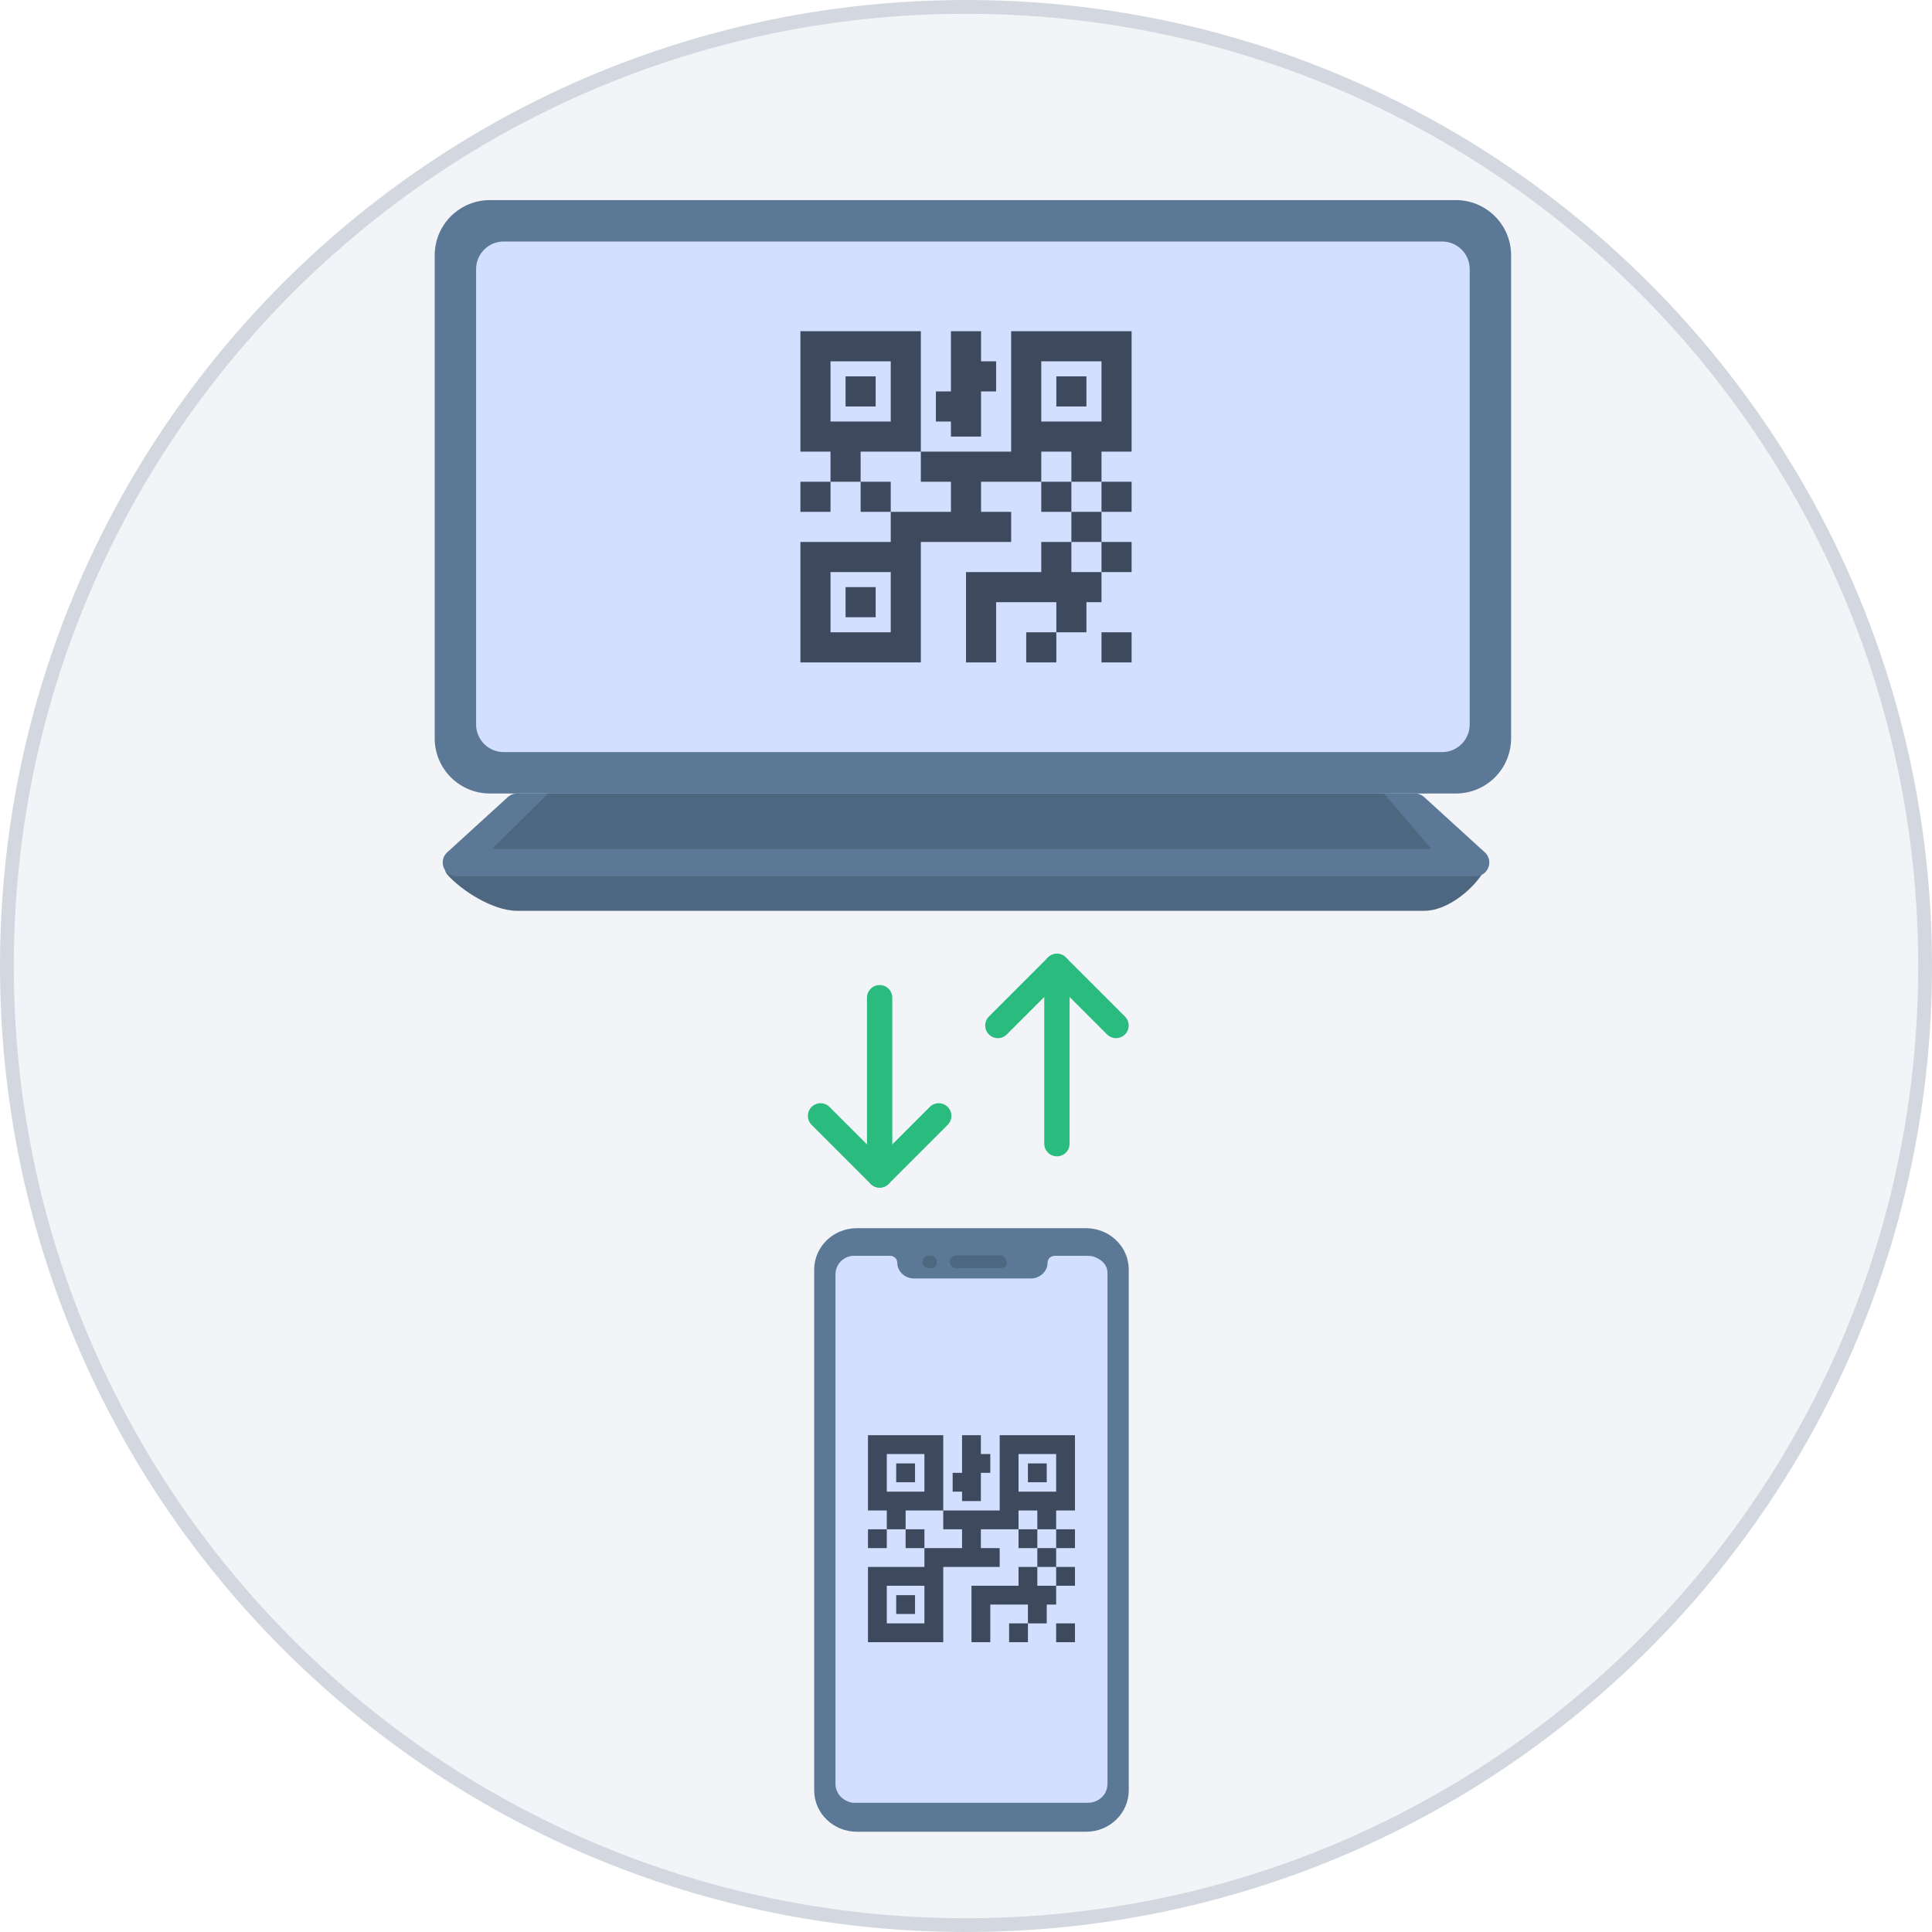
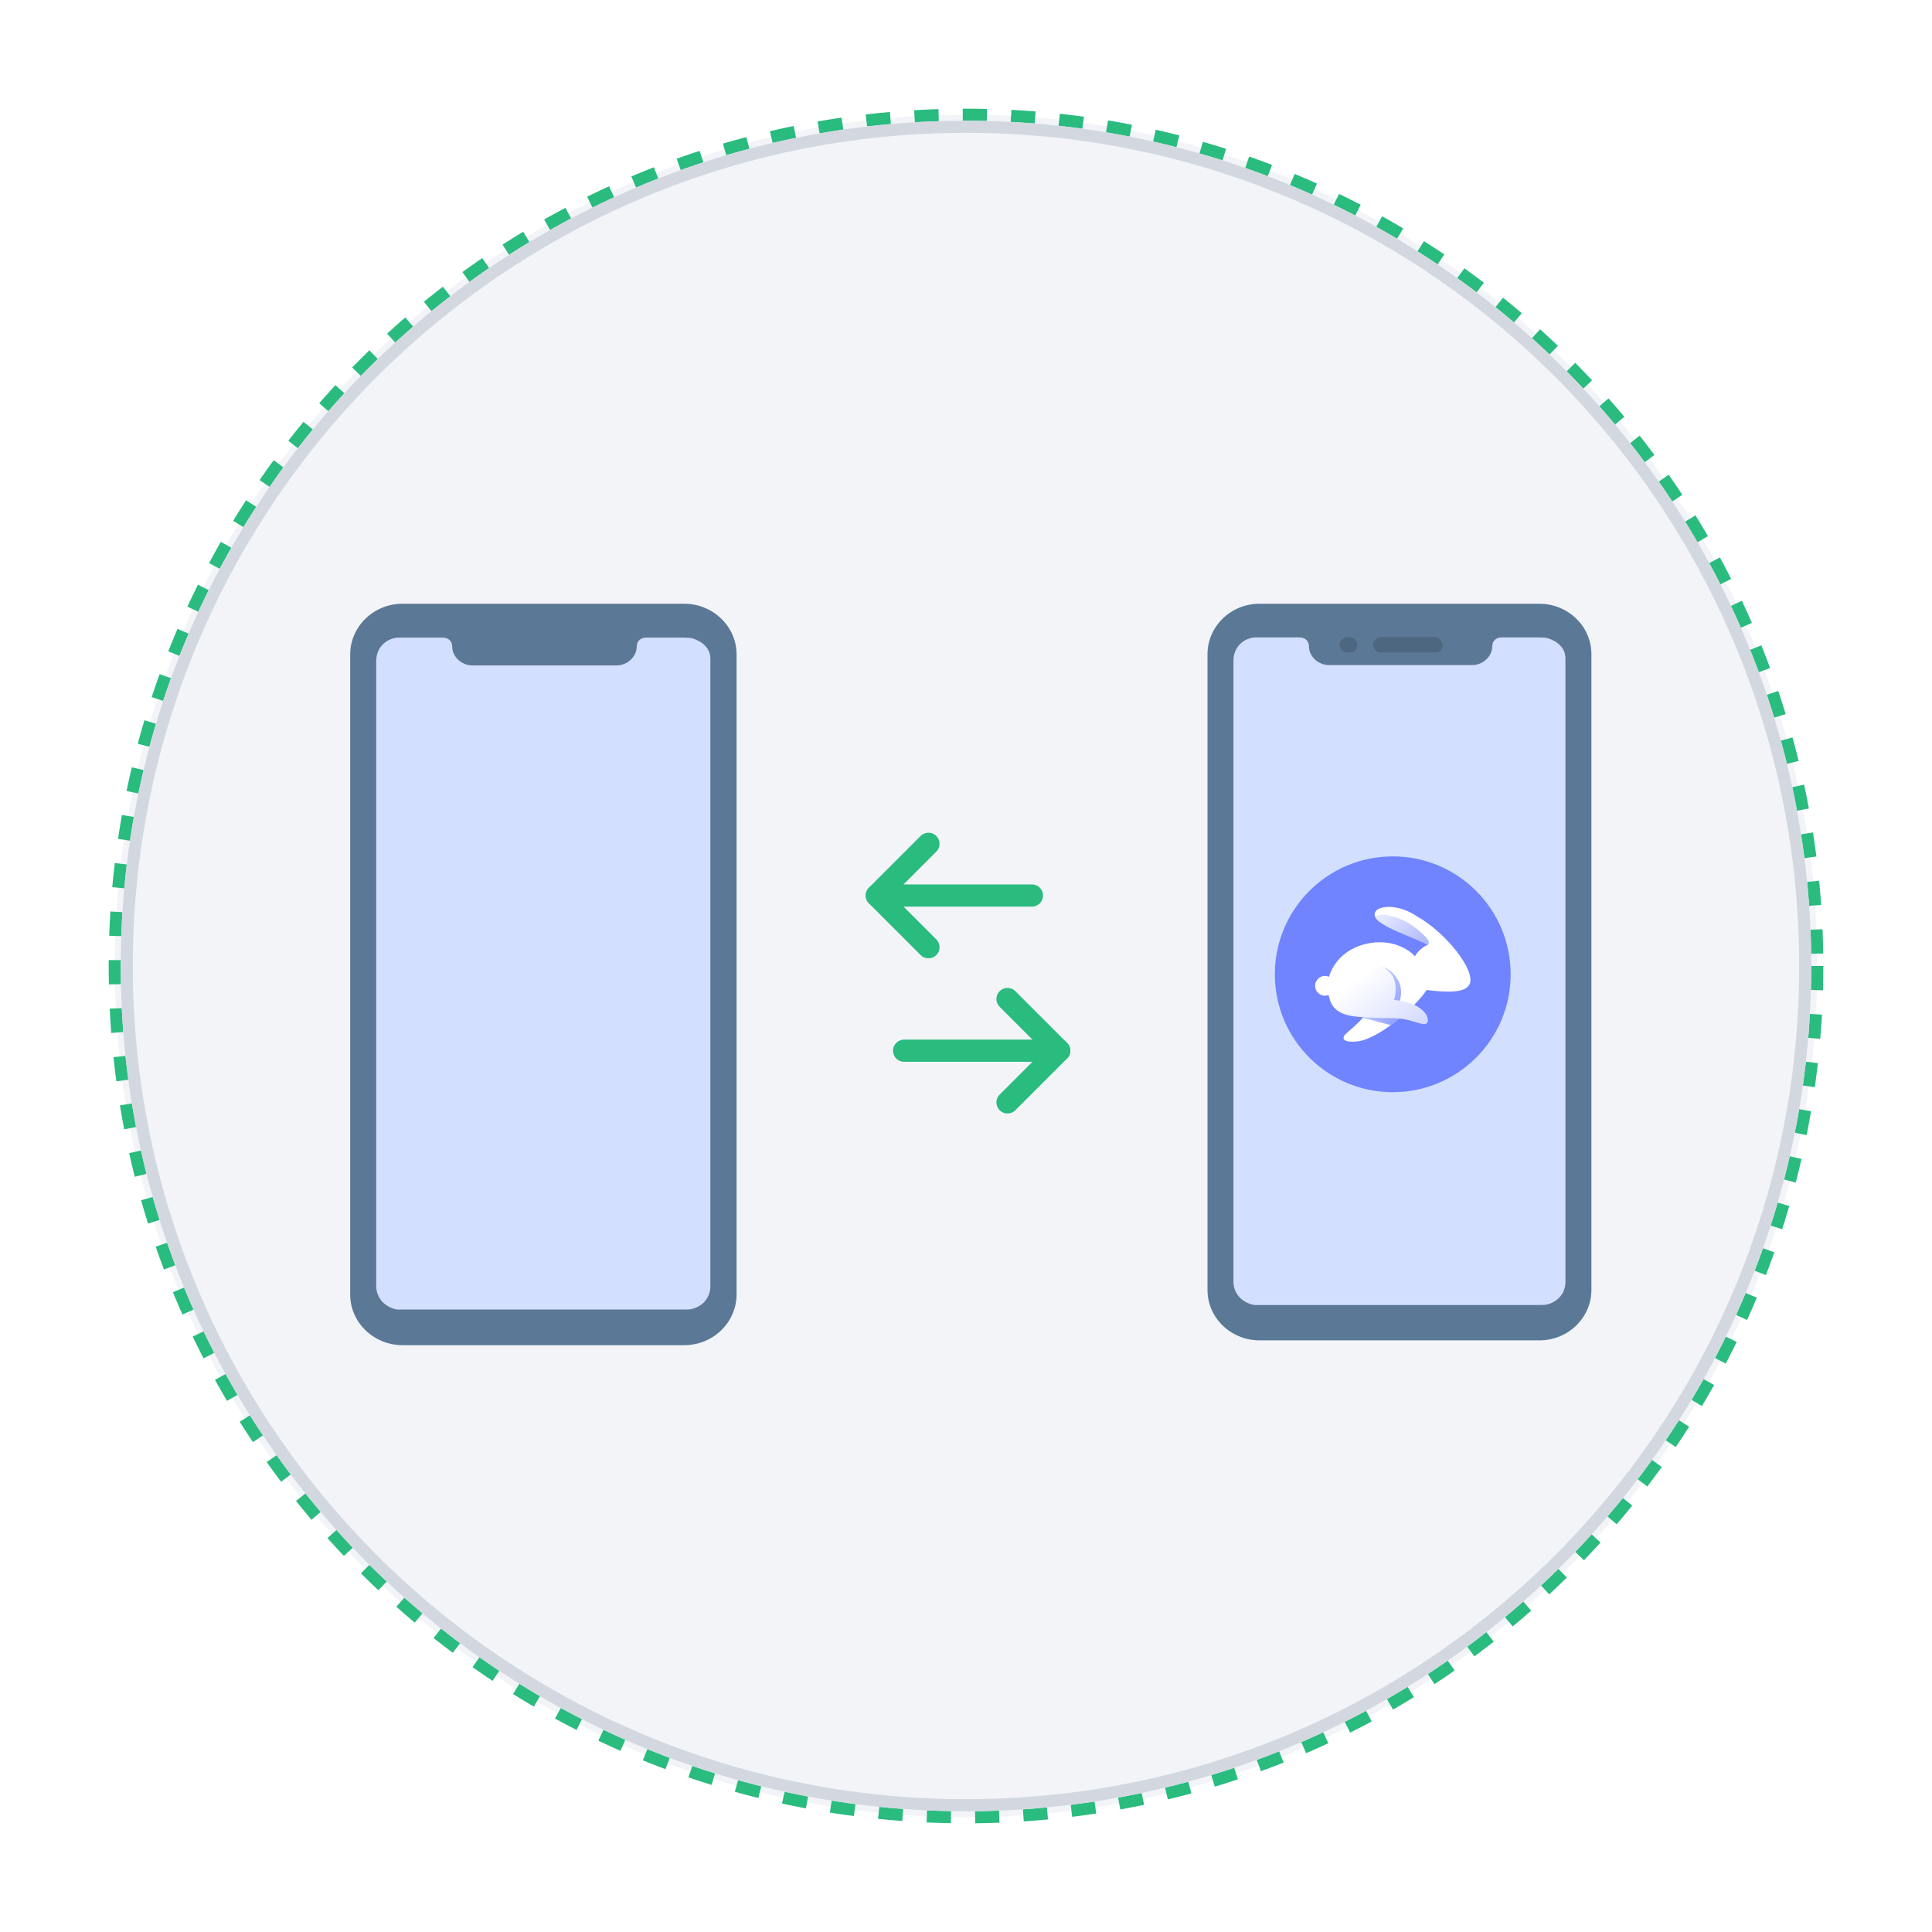
- <svg xmlns="http://www.w3.org/2000/svg" width="140" height="140" viewBox="0 0 140 140" fill="none">
-   <rect x="0.5" y="0.5" width="139" height="139" rx="69.5" fill="#F2F4F7" />
-   <path d="M78.706 89C80.385 89 81.793 90.321 81.793 91.995V129.739C81.793 131.369 80.431 132.734 78.706 132.734H62.087C60.407 132.734 59 131.413 59 129.739V91.995C59 90.365 60.362 89 62.087 89H78.706Z" fill="#5B7896" />
-   <path d="M80.252 92.252V129.253C80.252 129.901 79.841 130.419 79.201 130.592C79.063 130.635 78.926 130.635 78.743 130.635H62.004C61.913 130.635 61.821 130.635 61.775 130.635C61.044 130.505 60.541 129.944 60.541 129.253V92.382C60.541 91.648 61.044 91.086 61.775 91C61.867 91 61.913 91 62.004 91H64.474C64.794 91 65.023 91.216 65.023 91.518C65.023 92.123 65.571 92.641 66.212 92.641H74.719C75.359 92.641 75.908 92.123 75.908 91.518C75.908 91.216 76.136 91 76.456 91H78.789L78.753 91.006C78.89 91.006 79.073 91.006 79.21 91.049C79.759 91.222 80.252 91.605 80.252 92.252Z" fill="#D2DFFE" />
-   <path d="M62.897 104V109.455H64.26V110.818H65.624V109.455H68.351V104H62.897ZM68.351 109.455V110.818H69.715V112.182H66.987V113.545H62.897V119H68.351V113.545H72.442V112.182H71.078V110.818H73.806V109.455H75.169V110.818H76.533V109.455H77.897V104H72.442V109.455H68.351ZM76.533 110.818V112.182H77.897V110.818H76.533ZM76.533 112.182H75.169V113.545H76.533V112.182ZM76.533 113.545V114.909H77.897V113.545H76.533ZM76.533 114.909H75.169V113.545H73.806V114.909H70.397V119H71.76V116.273H74.487V117.636H75.851V116.273H76.533V114.909ZM74.487 117.636H73.124V119H74.487V117.636ZM75.169 112.182V110.818H73.806V112.182H75.169ZM66.987 112.182V110.818H65.624V112.182H66.987ZM64.26 110.818H62.897V112.182H64.26V110.818ZM69.715 104V106.727H69.033V108.091H69.715V108.773H71.078V106.727H71.76V105.364H71.078V104H69.715ZM64.26 105.364H66.987V108.091H64.26V105.364ZM73.806 105.364H76.533V108.091H73.806V105.364ZM64.942 106.045V107.409H66.306V106.045H64.942ZM74.487 106.045V107.409H75.851V106.045H74.487ZM64.26 114.909H66.987V117.636H64.26V114.909ZM64.942 115.591V116.955H66.306V115.591H64.942ZM76.533 117.636V119H77.897V117.636H76.533Z" fill="#3E495E" />
-   <path d="M72.501 91.898H69.28C68.951 91.898 68.82 91.569 68.82 91.437C68.82 91.108 69.148 90.977 69.28 90.977H72.501C72.764 90.977 72.961 91.306 72.961 91.437C72.961 91.766 72.764 91.898 72.501 91.898Z" fill="#4E6781" />
-   <path d="M67.437 91.898H67.306C66.977 91.898 66.846 91.569 66.846 91.437C66.846 91.108 67.174 90.977 67.306 90.977H67.437C67.766 90.977 67.897 91.306 67.897 91.437C67.897 91.766 67.7 91.898 67.437 91.898Z" fill="#4E6781" />
-   <rect x="31.5" y="14.5" width="78" height="43" rx="4" fill="#5B7896" />
-   <path d="M32.948 62.5C32.395 62.5 32.05 62.948 32.41 63.366C33.387 64.499 35.712 66 37.454 66H103.223C104.839 66 106.594 64.54 107.344 63.413C107.65 62.954 107.271 62.5 106.719 62.5H32.948Z" fill="#4E6781" />
-   <path d="M103.203 57.761C103.019 57.593 102.779 57.5 102.529 57.5H37.471C37.221 57.5 36.981 57.593 36.797 57.761L32.408 61.761C31.733 62.376 32.168 63.5 33.082 63.5H106.918C107.832 63.5 108.267 62.376 107.592 61.761L103.203 57.761Z" fill="#5B7896" />
-   <path d="M100.29 57.5H39.71L35.664 61.514H103.712L100.29 57.5Z" fill="#4E6781" />
-   <rect x="34.5" y="17.5" width="72" height="37" rx="2" fill="#D2DFFE" />
-   <path d="M58 24V32.727H60.182V34.909H62.364V32.727H66.727V24H58ZM66.727 32.727V34.909H68.909V37.091H64.546V39.273H58V48H66.727V39.273H73.273V37.091H71.091V34.909H75.454V32.727H77.636V34.909H79.818V32.727H82V24H73.273V32.727H66.727ZM79.818 34.909V37.091H82V34.909H79.818ZM79.818 37.091H77.636V39.273H79.818V37.091ZM79.818 39.273V41.455H82V39.273H79.818ZM79.818 41.455H77.636V39.273H75.454V41.455H70V48H72.182V43.636H76.546V45.818H78.727V43.636H79.818V41.455ZM76.546 45.818H74.364V48H76.546V45.818ZM77.636 37.091V34.909H75.454V37.091H77.636ZM64.546 37.091V34.909H62.364V37.091H64.546ZM60.182 34.909H58V37.091H60.182V34.909ZM68.909 24V28.364H67.818V30.546H68.909V31.636H71.091V28.364H72.182V26.182H71.091V24H68.909ZM60.182 26.182H64.546V30.546H60.182V26.182ZM75.454 26.182H79.818V30.546H75.454V26.182ZM61.273 27.273V29.454H63.455V27.273H61.273ZM76.546 27.273V29.454H78.727V27.273H76.546ZM60.182 41.455H64.546V45.818H60.182V41.455ZM61.273 42.545V44.727H63.455V42.545H61.273ZM79.818 45.818V48H82V45.818H79.818Z" fill="#3E495E" />
-   <path d="M63.742 85.143V72.297" stroke="#2ABB7F" stroke-width="1.835" stroke-linecap="round" stroke-linejoin="round" />
-   <path d="M68.024 80.861L63.742 85.143L59.46 80.861" stroke="#2ABB7F" stroke-width="1.835" stroke-linecap="round" stroke-linejoin="round" />
-   <path d="M76.589 70.03V82.876" stroke="#2ABB7F" stroke-width="1.835" stroke-linecap="round" stroke-linejoin="round" />
-   <path d="M80.871 74.311L76.59 70.029L72.308 74.311" stroke="#2ABB7F" stroke-width="1.835" stroke-linecap="round" stroke-linejoin="round" />
-   <rect x="0.5" y="0.5" width="139" height="139" rx="69.5" stroke="#D3D8E0" />
+ <svg xmlns="http://www.w3.org/2000/svg" width="160" height="160" viewBox="0 0 160 160" fill="none">
+   <circle cx="80" cy="80" r="70.5" fill="#F2F4F7" stroke="#2ABB7F" stroke-dasharray="2 2" />
+   <rect x="10.5" y="10.5" width="139" height="139" rx="69.5" stroke="#D3D8E0" />
+   <path d="M127.486 50C129.83 50 131.793 51.843 131.793 54.178V106.826C131.793 109.099 129.893 111.003 127.486 111.003H104.307C101.963 111.003 100 109.16 100 106.826V54.178C100 51.904 101.9 50 104.307 50H127.486Z" fill="#5B7896" />
+   <path d="M129.644 54.535V106.147C129.644 107.05 129.07 107.773 128.176 108.014C127.985 108.074 127.794 108.074 127.539 108.074H104.19C104.062 108.074 103.935 108.074 103.871 108.074C102.85 107.894 102.148 107.11 102.148 106.147V54.716C102.148 53.692 102.85 52.91 103.871 52.789C103.998 52.789 104.062 52.789 104.19 52.789H107.635C108.081 52.789 108.4 53.09 108.4 53.512C108.4 54.355 109.166 55.078 110.059 55.078H121.925C122.818 55.078 123.583 54.355 123.583 53.512C123.583 53.09 123.902 52.789 124.349 52.789H127.602L127.552 52.797C127.744 52.797 127.999 52.797 128.19 52.857C128.956 53.098 129.644 53.632 129.644 54.535Z" fill="#D2DFFE" />
+   <rect x="105.578" y="70.922" width="19.528" height="19.528" rx="9.764" fill="#7084FF" />
+   <path d="M121.711 81.494C122.216 80.362 119.718 77.198 117.332 75.879C115.828 74.858 114.261 74.999 113.943 75.447C113.247 76.431 116.25 77.265 118.258 78.238C117.827 78.426 117.42 78.763 117.18 79.195C116.432 78.375 114.788 77.669 112.86 78.238C111.56 78.621 110.48 79.525 110.063 80.89C109.961 80.845 109.849 80.82 109.731 80.82C109.279 80.82 108.913 81.187 108.913 81.641C108.913 82.094 109.279 82.462 109.731 82.462C109.814 82.462 110.076 82.405 110.076 82.405L114.261 82.436C112.587 85.099 111.265 85.489 111.265 85.95C111.265 86.412 112.53 86.287 113.005 86.115C115.28 85.291 117.722 82.725 118.142 81.986C119.902 82.206 121.381 82.233 121.711 81.494Z" fill="url(#paint0_linear_1686_40931)" />
+   <path fill-rule="evenodd" clip-rule="evenodd" d="M118.258 78.238C118.258 78.238 118.258 78.238 118.258 78.238C118.351 78.201 118.336 78.064 118.311 77.955C118.252 77.706 117.238 76.702 116.286 76.252C114.99 75.639 114.035 75.67 113.893 75.952C114.157 76.496 115.382 77.006 116.662 77.539C117.207 77.766 117.763 77.998 118.258 78.238C118.258 78.238 118.258 78.238 118.258 78.238Z" fill="url(#paint1_linear_1686_40931)" />
+   <path fill-rule="evenodd" clip-rule="evenodd" d="M116.612 83.707C116.35 83.606 116.053 83.514 115.717 83.43C116.076 82.785 116.151 81.831 115.812 81.227C115.336 80.38 114.738 79.929 113.349 79.929C112.585 79.929 110.529 80.187 110.492 81.91C110.488 82.09 110.492 82.256 110.505 82.408L114.261 82.435C113.754 83.241 113.28 83.839 112.865 84.294C113.363 84.422 113.775 84.53 114.153 84.628C114.511 84.722 114.839 84.808 115.182 84.896C115.7 84.517 116.186 84.104 116.612 83.707Z" fill="url(#paint2_linear_1686_40931)" />
+   <path d="M110.013 82.232C110.166 83.54 110.907 84.053 112.422 84.205C113.937 84.357 114.806 84.255 115.962 84.361C116.928 84.449 117.791 84.943 118.111 84.772C118.399 84.618 118.238 84.063 117.852 83.707C117.353 83.246 116.662 82.925 115.445 82.811C115.688 82.145 115.62 81.211 115.243 80.703C114.699 79.968 113.694 79.636 112.422 79.781C111.093 79.933 109.82 80.589 110.013 82.232Z" fill="url(#paint3_linear_1686_40931)" />
+   <path d="M118.838 54.043H114.345C113.887 54.043 113.703 53.584 113.703 53.401C113.703 52.941 114.162 52.758 114.345 52.758H118.838C119.205 52.758 119.48 53.217 119.48 53.401C119.48 53.86 119.205 54.043 118.838 54.043Z" fill="#4E6781" />
+   <path d="M111.763 54.043H111.579C111.121 54.043 110.938 53.584 110.938 53.401C110.938 52.941 111.396 52.758 111.579 52.758H111.763C112.221 52.758 112.405 53.217 112.405 53.401C112.405 53.86 112.13 54.043 111.763 54.043Z" fill="#4E6781" />
+   <path d="M56.665 50C59.024 50 61 51.855 61 54.205V107.196C61 109.484 59.088 111.401 56.665 111.401H33.335C30.976 111.401 29 109.545 29 107.196V54.205C29 51.917 30.912 50 33.335 50H56.665Z" fill="#5B7896" />
+   <path d="M58.831 54.562V106.51C58.831 107.419 58.253 108.147 57.354 108.389C57.161 108.45 56.969 108.45 56.712 108.45H33.211C33.083 108.45 32.954 108.45 32.89 108.45C31.863 108.268 31.156 107.48 31.156 106.51V54.744C31.156 53.714 31.863 52.926 32.89 52.805C33.018 52.805 33.083 52.805 33.211 52.805H36.678C37.128 52.805 37.449 53.108 37.449 53.532C37.449 54.381 38.219 55.108 39.118 55.108H51.061C51.96 55.108 52.731 54.381 52.731 53.532C52.731 53.108 53.052 52.805 53.501 52.805H56.776L56.726 52.813C56.918 52.813 57.175 52.813 57.368 52.873C58.138 53.116 58.831 53.653 58.831 54.562Z" fill="#D2DFFE" />
+   <path d="M87.721 87.016L74.875 87.016" stroke="#2ABB7F" stroke-width="1.835" stroke-linecap="round" stroke-linejoin="round" />
+   <path d="M83.438 82.733L87.719 87.015L83.438 91.297" stroke="#2ABB7F" stroke-width="1.835" stroke-linecap="round" stroke-linejoin="round" />
+   <path d="M72.615 74.164L85.461 74.164" stroke="#2ABB7F" stroke-width="1.835" stroke-linecap="round" stroke-linejoin="round" />
+   <path d="M76.891 69.881L72.609 74.163L76.891 78.445" stroke="#2ABB7F" stroke-width="1.835" stroke-linecap="round" stroke-linejoin="round" />
+   <defs>
+     <linearGradient id="paint0_linear_1686_40931" x1="112.708" y1="80.491" x2="121.606" y2="83.006" gradientUnits="userSpaceOnUse">
+       <stop stop-color="white" />
+       <stop offset="1" stop-color="white" />
+     </linearGradient>
+     <linearGradient id="paint1_linear_1686_40931" x1="120.104" y1="80.322" x2="113.665" y2="73.889" gradientUnits="userSpaceOnUse">
+       <stop stop-color="#8697FF" />
+       <stop offset="1" stop-color="#8697FF" stop-opacity="0" />
+     </linearGradient>
+     <linearGradient id="paint2_linear_1686_40931" x1="116.79" y1="83.932" x2="110.616" y2="80.394" gradientUnits="userSpaceOnUse">
+       <stop stop-color="#8697FF" />
+       <stop offset="1" stop-color="#8697FF" stop-opacity="0" />
+     </linearGradient>
+     <linearGradient id="paint3_linear_1686_40931" x1="113.24" y1="80.425" x2="117.424" y2="85.723" gradientUnits="userSpaceOnUse">
+       <stop stop-color="white" />
+       <stop offset="0.984" stop-color="#D1D8FF" />
+     </linearGradient>
+     <linearGradient id="paint4_linear_1686_40931" x1="44.445" y1="71.062" x2="44.445" y2="90.718" gradientUnits="userSpaceOnUse">
+       <stop stop-color="#FEF5E6" />
+       <stop offset="1" stop-color="#E4CBB1" />
+     </linearGradient>
+   </defs>
</svg>
